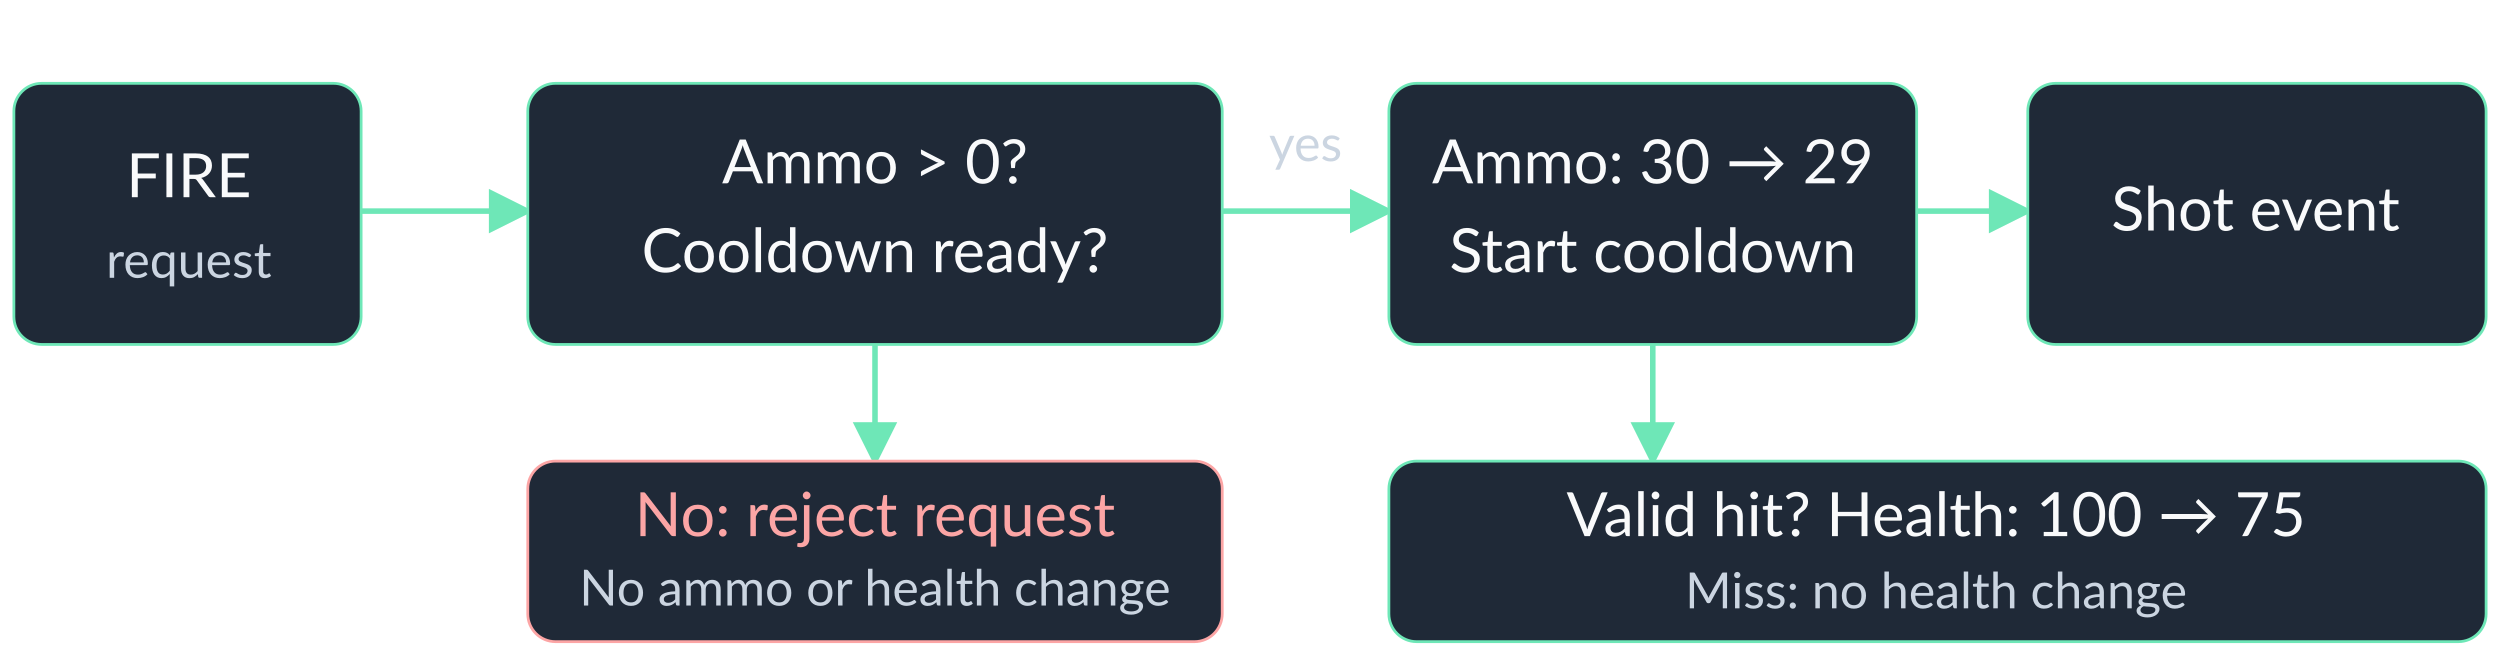
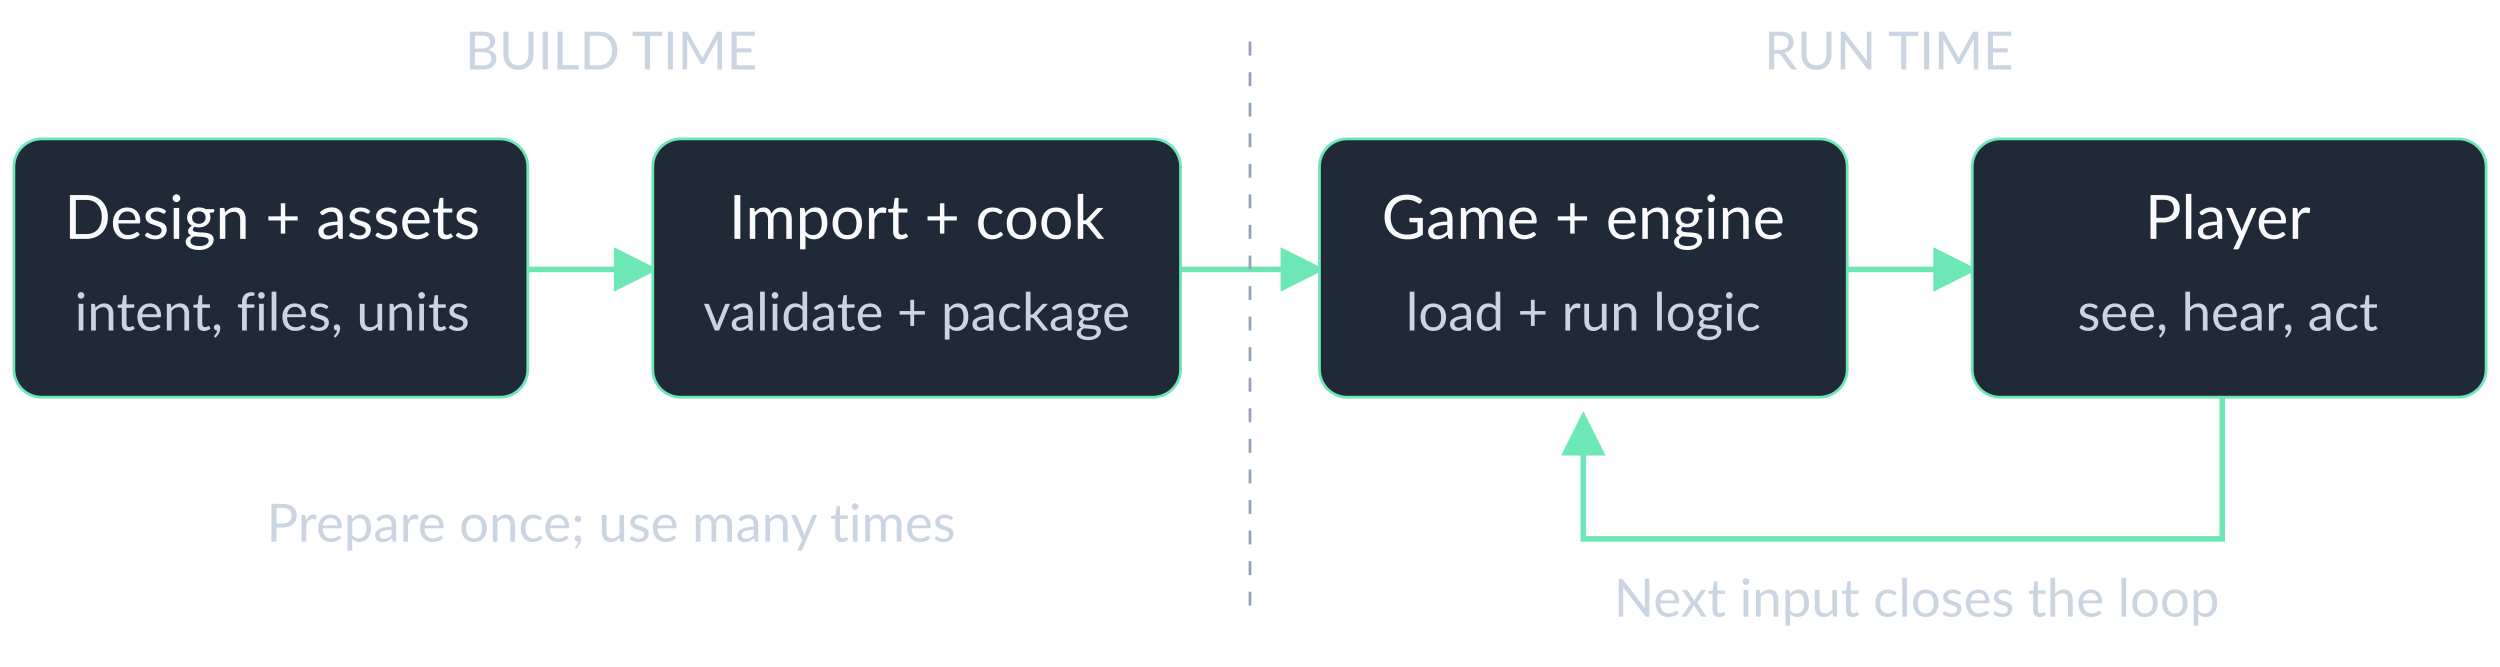
- <svg xmlns="http://www.w3.org/2000/svg" viewBox="0 0 900 240" role="img" aria-labelledby="s22-title s22-desc" font-family="Montserrat, Lato, Segoe UI, sans-serif">
+ <svg xmlns="http://www.w3.org/2000/svg" viewBox="0 0 900 240" role="img" aria-labelledby="s20-title s20-desc" font-family="Montserrat, Lato, Segoe UI, sans-serif">
  <defs>
-     <marker id="s22-arrow" markerWidth="8" markerHeight="8" refX="7" refY="4" orient="auto">
+     <marker id="s20-arrow" markerWidth="8" markerHeight="8" refX="7" refY="4" orient="auto">
      <path d="M0 0 L8 4 L0 8" fill="#6EE7B7" />
    </marker>
  </defs>
-   <g fill="none" stroke="#6EE7B7" stroke-width="2" marker-end="url(#s22-arrow)">
-     <path d="M130 76 H190" />
-     <path d="M440 76 H500" />
-     <path d="M690 76 H730" />
-     <path d="M315 124 V166" />
-     <path d="M595 124 V166" />
+   <g stroke="#6EE7B7" stroke-width="2" fill="none" marker-end="url(#s20-arrow)">
+     <path d="M190 97 H235" />
+     <path d="M425 97 H475" />
+     <path d="M665 97 H710" />
+     <path d="M800 142 V194 H570 V150" />
  </g>
+   <path d="M450 15 V223" stroke="#94A3B8" stroke-dasharray="5 6" />
  <g fill="#1F2937" stroke="#6EE7B7">
-     <rect x="5" y="30" width="125" height="94" rx="10" />
-     <rect x="190" y="30" width="250" height="94" rx="10" />
-     <rect x="500" y="30" width="190" height="94" rx="10" />
-     <rect x="730" y="30" width="165" height="94" rx="10" />
-     <rect x="190" y="166" width="250" height="65" rx="10" stroke="#FCA5A5" />
-     <rect x="500" y="166" width="395" height="65" rx="10" />
+     <rect x="5" y="50" width="185" height="93" rx="10" />
+     <rect x="235" y="50" width="190" height="93" rx="10" />
+     <rect x="475" y="50" width="190" height="93" rx="10" />
+     <rect x="710" y="50" width="185" height="93" rx="10" />
  </g>
-   <g text-anchor="middle" font-size="22" fill="#F9FAFB">
-     <text x="68" y="71">FIRE</text>
-     <text x="315" y="66">Ammo &gt; 0?</text>
-     <text x="315" y="98">Cooldown ready?</text>
-     <text x="595" y="66">Ammo: 30 → 29</text>
-     <text x="595" y="98">Start cooldown</text>
-     <text x="812" y="83">Shot event</text>
-     <text x="315" y="193" fill="#FCA5A5">No: reject request</text>
-     <text x="697" y="193">Valid hit? Health: 100 → 75</text>
+   <g text-anchor="middle" fill="#F9FAFB" font-size="22">
+     <text x="98" y="86">Design + assets</text>
+     <text x="330" y="86">Import + cook</text>
+     <text x="570" y="86">Game + engine</text>
+     <text x="802" y="86">Player</text>
  </g>
-   <g text-anchor="middle" font-size="18" fill="#CBD5E1">
-     <text x="68" y="100">request</text>
-     <text x="470" y="58">yes</text>
-     <text x="315" y="218">No ammo or health change</text>
-     <text x="697" y="219">Miss: no health change</text>
+   <g text-anchor="middle" fill="#CBD5E1" font-size="19">
+     <text x="98" y="119">intent, files, units</text>
+     <text x="330" y="119">validate + package</text>
+     <text x="570" y="119">load + run logic</text>
+     <text x="802" y="119">see, hear, act</text>
+     <text x="220" y="25">BUILD TIME</text>
+     <text x="680" y="25">RUN TIME</text>
+     <text x="690" y="222">Next input closes the loop</text>
+     <text x="220" y="195">Prepare once; use many times</text>
  </g>
</svg>
